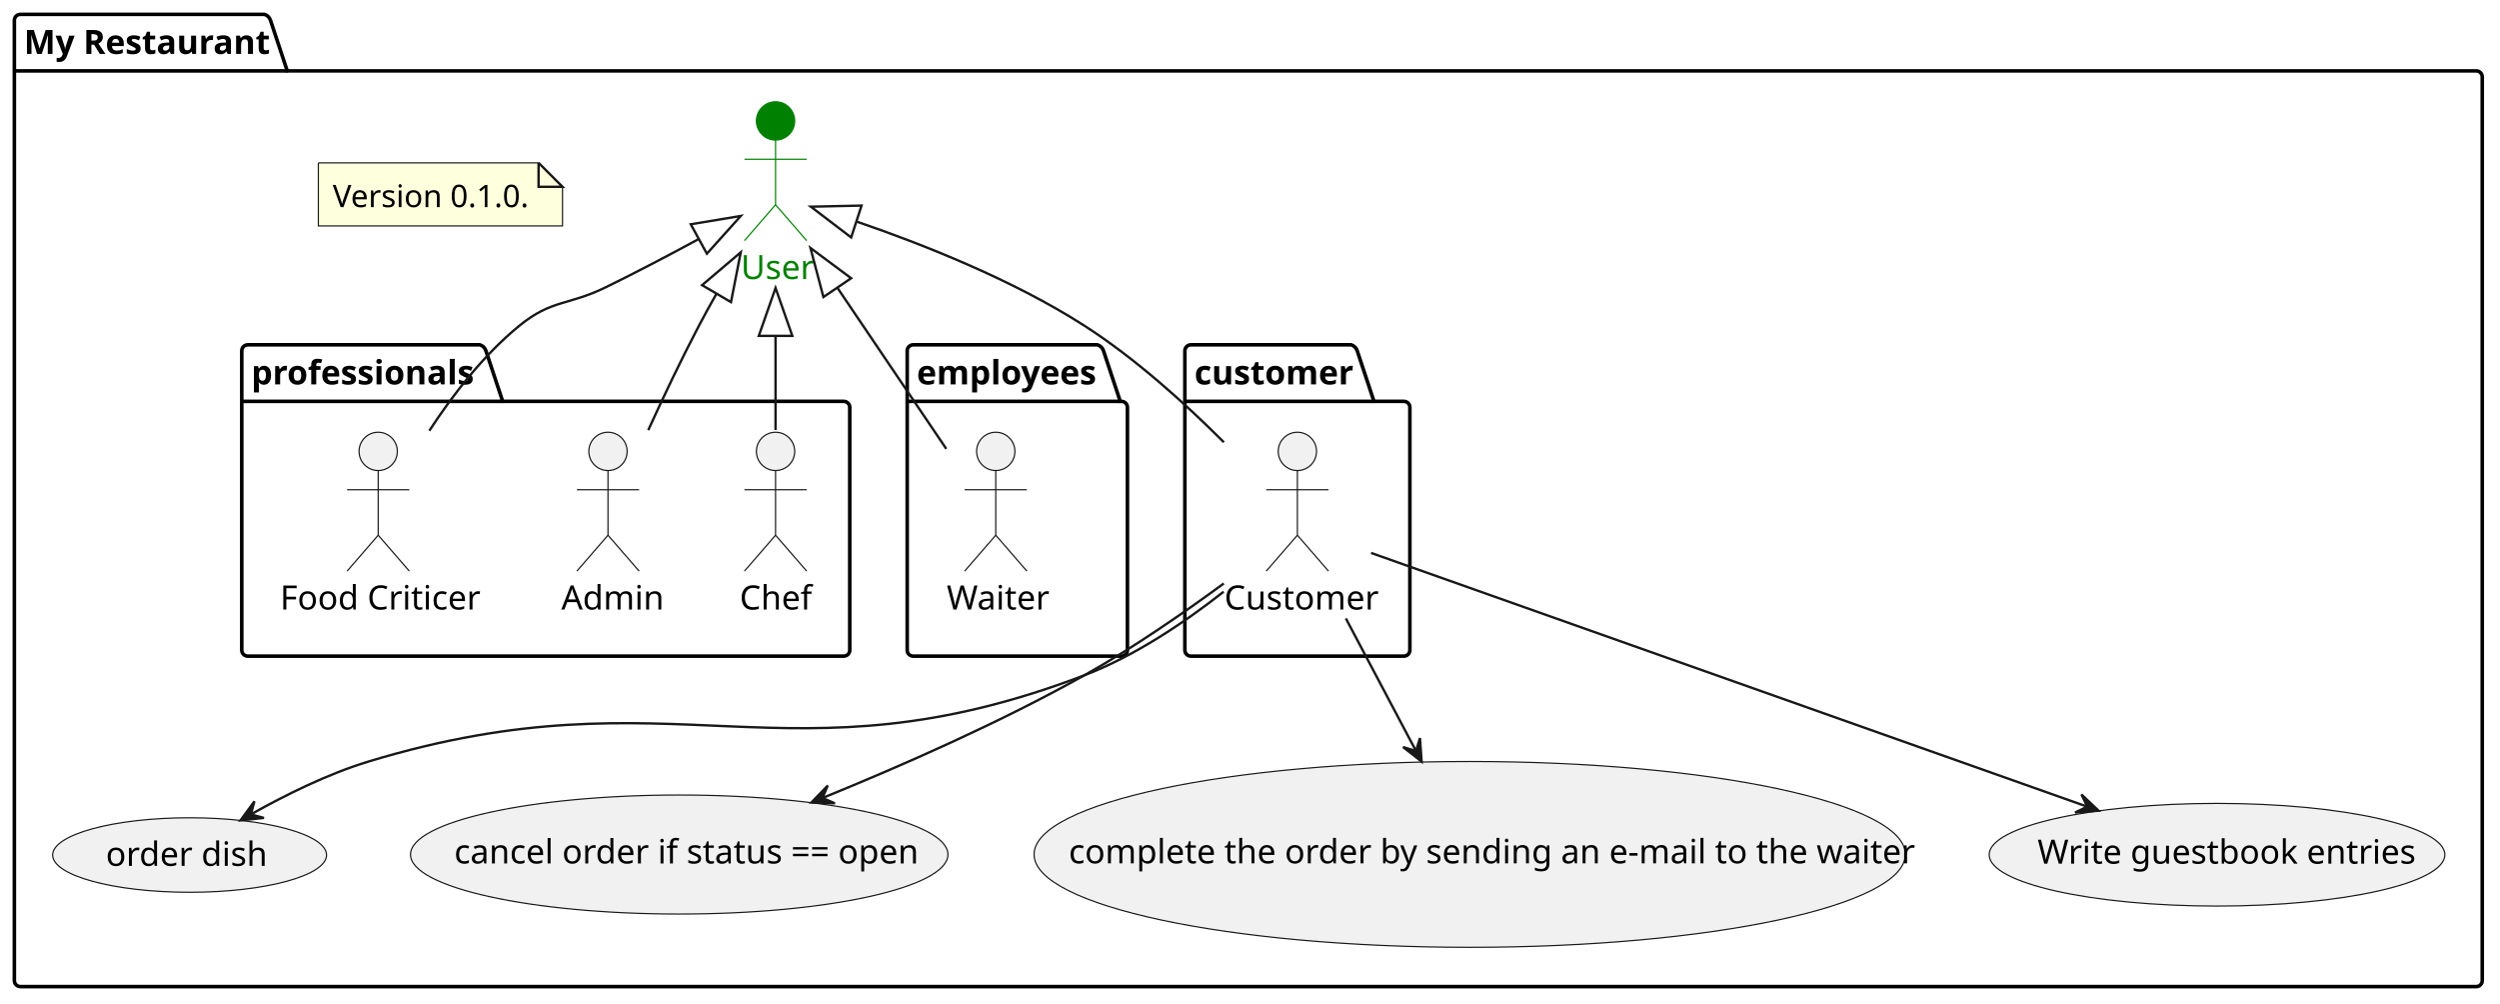
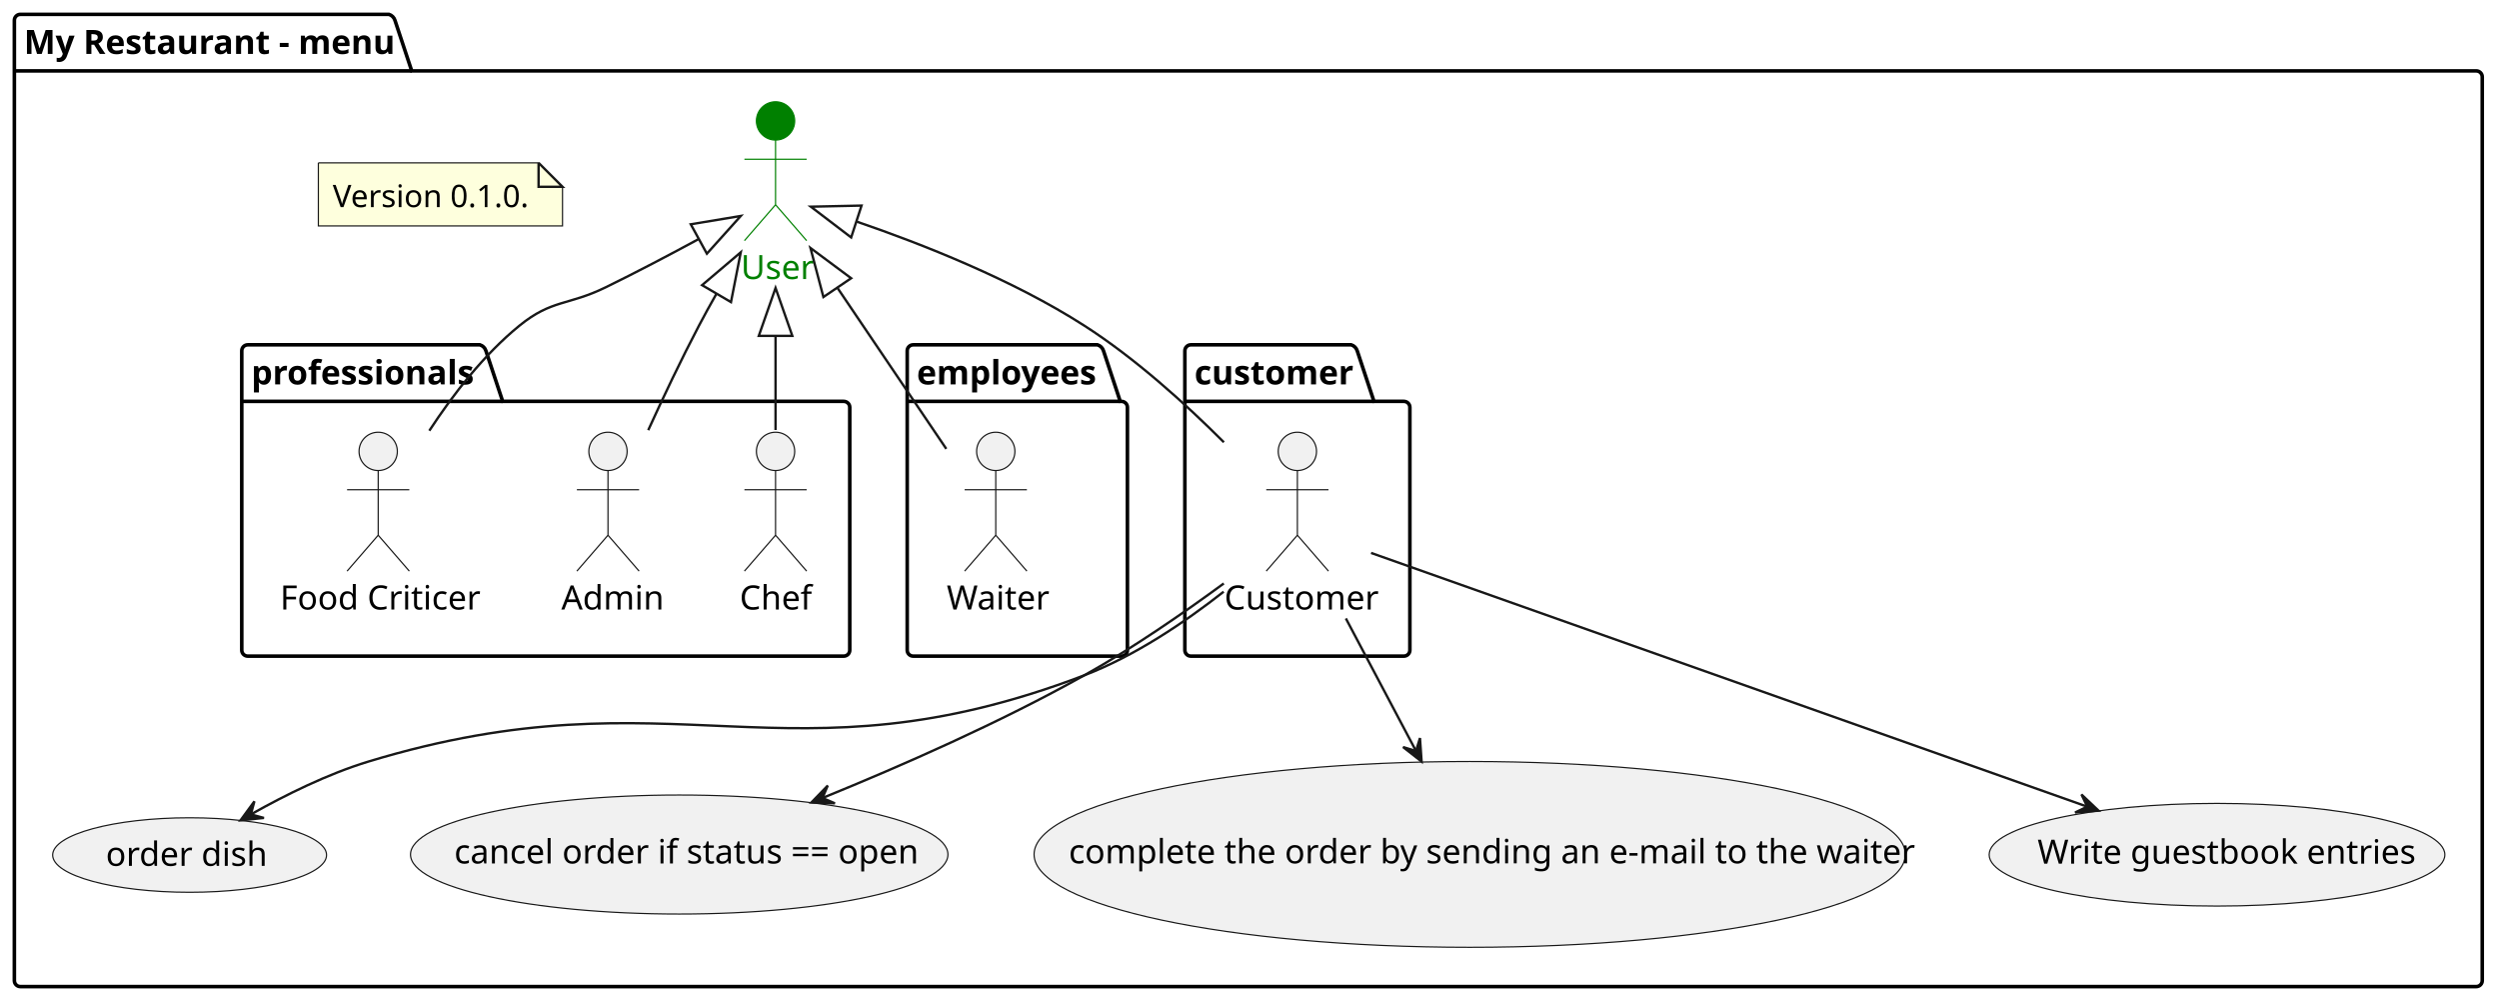
<svg xmlns="http://www.w3.org/2000/svg" contentStyleType="text/css" height="419px" preserveAspectRatio="none" style="width:1044px;height:419px;background:#FFFFFF;" version="1.1" viewBox="0 0 1044 419" width="1044px" zoomAndPan="magnify">
  <defs />
  <g>
-     <g id="cluster_My Restaurant">
-       <path d="M8.5,6 L110.5,6 A3.75,3.75 0 0 1 113,8.5 L120,29.609 L1034.5,29.609 A2.5,2.5 0 0 1 1037,32.109 L1037,409.5 A2.5,2.5 0 0 1 1034.5,412 L8.5,412 A2.5,2.5 0 0 1 6,409.5 L6,8.5 A2.5,2.5 0 0 1 8.5,6 " fill="none" style="stroke:#000000;stroke-width:1.5;" />
-       <line style="stroke:#000000;stroke-width:1.5;" x1="6" x2="120" y1="29.609" y2="29.609" />
-       <text fill="#000000" font-family="sans-serif" font-size="14" font-weight="bold" lengthAdjust="spacing" textLength="101" x="10" y="22.533">My Restaurant</text>
+     <g id="cluster_My Restaurant - menu">
+       <path d="M8.5,6 L162.5,6 A3.75,3.75 0 0 1 165,8.5 L172,29.609 L1034.5,29.609 A2.5,2.5 0 0 1 1037,32.109 L1037,409.5 A2.5,2.5 0 0 1 1034.5,412 L8.5,412 A2.5,2.5 0 0 1 6,409.5 L6,8.5 A2.5,2.5 0 0 1 8.5,6 " fill="none" style="stroke:#000000;stroke-width:1.5;" />
+       <line style="stroke:#000000;stroke-width:1.5;" x1="6" x2="172" y1="29.609" y2="29.609" />
+       <text fill="#000000" font-family="sans-serif" font-size="14" font-weight="bold" lengthAdjust="spacing" textLength="153" x="10" y="22.533">My Restaurant - menu</text>
    </g>
    <g id="cluster_professionals">
      <path d="M103.5,144 L200.5,144 A3.75,3.75 0 0 1 203,146.5 L210,167.609 L352.5,167.609 A2.5,2.5 0 0 1 355,170.109 L355,271.5 A2.5,2.5 0 0 1 352.5,274 L103.5,274 A2.5,2.5 0 0 1 101,271.5 L101,146.5 A2.5,2.5 0 0 1 103.5,144 " fill="none" style="stroke:#000000;stroke-width:1.5;" />
      <line style="stroke:#000000;stroke-width:1.5;" x1="101" x2="210" y1="167.609" y2="167.609" />
      <text fill="#000000" font-family="sans-serif" font-size="14" font-weight="bold" lengthAdjust="spacing" textLength="96" x="105" y="160.533">professionals</text>
    </g>
    <g id="cluster_employees">
      <path d="M381.5,144 L458.5,144 A3.75,3.75 0 0 1 461,146.5 L468,167.609 L468.5,167.609 A2.5,2.5 0 0 1 471,170.109 L471,271.5 A2.5,2.5 0 0 1 468.5,274 L381.5,274 A2.5,2.5 0 0 1 379,271.5 L379,146.5 A2.5,2.5 0 0 1 381.5,144 " fill="none" style="stroke:#000000;stroke-width:1.5;" />
      <line style="stroke:#000000;stroke-width:1.5;" x1="379" x2="468" y1="167.609" y2="167.609" />
      <text fill="#000000" font-family="sans-serif" font-size="14" font-weight="bold" lengthAdjust="spacing" textLength="76" x="383" y="160.533">employees</text>
    </g>
    <g id="cluster_customer">
      <path d="M497.5,144 L564.5,144 A3.75,3.75 0 0 1 567,146.5 L574,167.609 L586.5,167.609 A2.5,2.5 0 0 1 589,170.109 L589,271.5 A2.5,2.5 0 0 1 586.5,274 L497.5,274 A2.5,2.5 0 0 1 495,271.5 L495,146.5 A2.5,2.5 0 0 1 497.5,144 " fill="none" style="stroke:#000000;stroke-width:1.5;" />
      <line style="stroke:#000000;stroke-width:1.5;" x1="495" x2="574" y1="167.609" y2="167.609" />
      <text fill="#000000" font-family="sans-serif" font-size="14" font-weight="bold" lengthAdjust="spacing" textLength="66" x="499" y="160.533">customer</text>
    </g>
    <g id="elem_u">
      <ellipse cx="324" cy="50.5" fill="#008000" rx="8" ry="8" style="stroke:#008000;stroke-width:0.5;" />
      <path d="M324,58.5 L324,85.5 M311,66.5 L337,66.5 M324,85.5 L311,100.5 M324,85.5 L337,100.5 " fill="none" style="stroke:#008000;stroke-width:0.5;" />
      <text fill="#008000" font-family="sans-serif" font-size="14" lengthAdjust="spacing" textLength="29" x="309.5" y="116.533">User</text>
    </g>
    <g id="elem_n1">
      <path d="M133,68 L133,94.352 L235,94.352 L235,78 L225,68 L133,68 " fill="#FEFFDD" style="stroke:#181818;stroke-width:0.5;" />
      <path d="M225,68 L225,78 L235,78 L225,68 " fill="#FEFFDD" style="stroke:#181818;stroke-width:1.0;" />
      <text fill="#000000" font-family="sans-serif" font-size="13" lengthAdjust="spacing" textLength="81" x="139" y="86.495">Version 0.1.0.</text>
    </g>
    <g id="elem_UC0">
      <ellipse cx="79.213" cy="357.061" fill="#F1F1F1" rx="57.213" ry="15.561" style="stroke:#181818;stroke-width:0.5;" />
      <text fill="#000000" font-family="sans-serif" font-size="14" lengthAdjust="spacing" textLength="64" x="44.213" y="361.578">order dish</text>
    </g>
    <g id="elem_UC1">
      <ellipse cx="283.761" cy="356.852" fill="#F1F1F1" rx="112.261" ry="24.852" style="stroke:#181818;stroke-width:0.5;" />
      <text fill="#000000" font-family="sans-serif" font-size="14" lengthAdjust="spacing" textLength="188" x="189.761" y="360.581">cancel order if status == open</text>
    </g>
    <g id="elem_UC2">
      <ellipse cx="613.998" cy="356.8" fill="#F1F1F1" rx="181.998" ry="38.8" style="stroke:#181818;stroke-width:0.5;" />
      <text fill="#000000" font-family="sans-serif" font-size="14" lengthAdjust="spacing" textLength="335" x="446.498" y="360.528">complete the order by sending an e-mail to the waiter</text>
    </g>
    <g id="elem_UC3">
      <ellipse cx="926.19" cy="356.938" fill="#F1F1F1" rx="95.19" ry="21.438" style="stroke:#181818;stroke-width:0.5;" />
      <text fill="#000000" font-family="sans-serif" font-size="14" lengthAdjust="spacing" textLength="150" x="851.19" y="360.667">Write guestbook entries</text>
    </g>
    <g id="elem_ch">
      <ellipse cx="324" cy="188.5" fill="#F1F1F1" rx="8" ry="8" style="stroke:#181818;stroke-width:0.5;" />
      <path d="M324,196.5 L324,223.5 M311,204.5 L337,204.5 M324,223.5 L311,238.5 M324,223.5 L337,238.5 " fill="none" style="stroke:#181818;stroke-width:0.5;" />
      <text fill="#000000" font-family="sans-serif" font-size="14" lengthAdjust="spacing" textLength="30" x="309" y="254.533">Chef</text>
    </g>
    <g id="elem_a">
      <ellipse cx="254" cy="188.5" fill="#F1F1F1" rx="8" ry="8" style="stroke:#181818;stroke-width:0.5;" />
      <path d="M254,196.5 L254,223.5 M241,204.5 L267,204.5 M254,223.5 L241,238.5 M254,223.5 L267,238.5 " fill="none" style="stroke:#181818;stroke-width:0.5;" />
      <text fill="#000000" font-family="sans-serif" font-size="14" lengthAdjust="spacing" textLength="39" x="234.5" y="254.533">Admin</text>
    </g>
    <g id="elem_fc">
      <ellipse cx="158" cy="188.5" fill="#F1F1F1" rx="8" ry="8" style="stroke:#181818;stroke-width:0.5;" />
      <path d="M158,196.5 L158,223.5 M145,204.5 L171,204.5 M158,223.5 L145,238.5 M158,223.5 L171,238.5 " fill="none" style="stroke:#181818;stroke-width:0.5;" />
      <text fill="#000000" font-family="sans-serif" font-size="14" lengthAdjust="spacing" textLength="82" x="117" y="254.533">Food Criticer</text>
    </g>
    <g id="elem_w">
      <ellipse cx="416" cy="188.5" fill="#F1F1F1" rx="8" ry="8" style="stroke:#181818;stroke-width:0.5;" />
      <path d="M416,196.5 L416,223.5 M403,204.5 L429,204.5 M416,223.5 L403,238.5 M416,223.5 L429,238.5 " fill="none" style="stroke:#181818;stroke-width:0.5;" />
      <text fill="#000000" font-family="sans-serif" font-size="14" lengthAdjust="spacing" textLength="41" x="395.5" y="254.533">Waiter</text>
    </g>
    <g id="elem_c">
      <ellipse cx="542" cy="188.5" fill="#F1F1F1" rx="8" ry="8" style="stroke:#181818;stroke-width:0.5;" />
      <path d="M542,196.5 L542,223.5 M529,204.5 L555,204.5 M542,223.5 L529,238.5 M542,223.5 L555,238.5 " fill="none" style="stroke:#181818;stroke-width:0.5;" />
      <text fill="#000000" font-family="sans-serif" font-size="14" lengthAdjust="spacing" textLength="61" x="511.5" y="254.533">Customer</text>
    </g>
    <g id="link_u_c">
      <path d="M358,92.58 C384.98,101.82 423,116.75 453,136 C474.22,149.61 495.1,168.48 511.3,184.69 " fill="none" id="u-backto-c" style="stroke:#181818;stroke-width:1.0;" />
      <polygon fill="none" points="355.59,99.16,338.73,86.31,359.92,85.85,355.59,99.16" style="stroke:#181818;stroke-width:1.0;" />
    </g>
    <g id="link_u_w">
      <path d="M349.95,120.35 C364.31,141.58 381.91,167.61 395.33,187.45 " fill="none" id="u-backto-w" style="stroke:#181818;stroke-width:1.0;" />
      <polygon fill="none" points="343.99,124.04,338.58,103.55,355.58,116.19,343.99,124.04" style="stroke:#181818;stroke-width:1.0;" />
    </g>
    <g id="link_u_a">
      <path d="M299.23,122.82 C296.72,127.23 294.27,131.69 292,136 C284.62,150.02 277.15,165.75 270.81,179.64 " fill="none" id="u-backto-a" style="stroke:#181818;stroke-width:1.0;" />
      <polygon fill="none" points="293.3,119.08,309.46,105.36,305.38,126.16,293.3,119.08" style="stroke:#181818;stroke-width:1.0;" />
    </g>
    <g id="link_u_ch">
      <path d="M324,140.37 C324,153.63 324,167.39 324,179.57 " fill="none" id="u-backto-ch" style="stroke:#181818;stroke-width:1.0;" />
      <polygon fill="none" points="317,140.25,324,120.25,331,140.25,317,140.25" style="stroke:#181818;stroke-width:1.0;" />
    </g>
    <g id="link_u_fc">
      <path d="M291.9,99.82 C279.81,106.37 265.87,113.71 253,120 C237.27,127.69 230.59,124.95 217,136 C202.17,148.06 189.27,164.72 179.35,179.87 " fill="none" id="u-backto-fc" style="stroke:#181818;stroke-width:1.0;" />
      <polygon fill="none" points="288.58,93.66,309.48,90.18,295.31,105.94,288.58,93.66" style="stroke:#181818;stroke-width:1.0;" />
    </g>
    <g id="link_c_UC0">
      <path d="M511.21,247.09 C494.99,259.83 474.12,273.95 453,282 C327.93,329.67 282.09,279.16 154,318 C136.93,323.18 119.07,332.07 105.06,339.95 " fill="none" id="c-to-UC0" style="stroke:#181818;stroke-width:1.0;" />
      <polygon fill="#181818" points="100.47,342.58,110.267,341.567,104.806,340.09,106.283,334.629,100.47,342.58" style="stroke:#181818;stroke-width:1.0;" />
    </g>
    <g id="link_c_UC1">
      <path d="M511.26,243.65 C494.54,255.93 473.21,270.68 453,282 C417.98,301.62 376.74,319.76 343.76,333.18 " fill="none" id="c-to-UC1" style="stroke:#181818;stroke-width:1.0;" />
      <polygon fill="#181818" points="338.96,335.12,348.803,335.465,343.597,333.251,345.812,328.045,338.96,335.12" style="stroke:#181818;stroke-width:1.0;" />
    </g>
    <g id="link_c_UC2">
      <path d="M562.25,258.25 C571.37,275.48 582.18,295.9 591.55,313.6 " fill="none" id="c-to-UC2" style="stroke:#181818;stroke-width:1.0;" />
      <polygon fill="#181818" points="593.9,318.04,593.214,308.215,591.556,313.623,586.148,311.966,593.9,318.04" style="stroke:#181818;stroke-width:1.0;" />
    </g>
    <g id="link_c_UC3">
      <path d="M572.78,230.9 C637.86,253.95 790.18,307.9 871.91,336.84 " fill="none" id="c-to-UC3" style="stroke:#181818;stroke-width:1.0;" />
      <polygon fill="#181818" points="876.71,338.54,869.564,331.762,871.997,336.869,866.891,339.303,876.71,338.54" style="stroke:#181818;stroke-width:1.0;" />
    </g>
  </g>
</svg>
